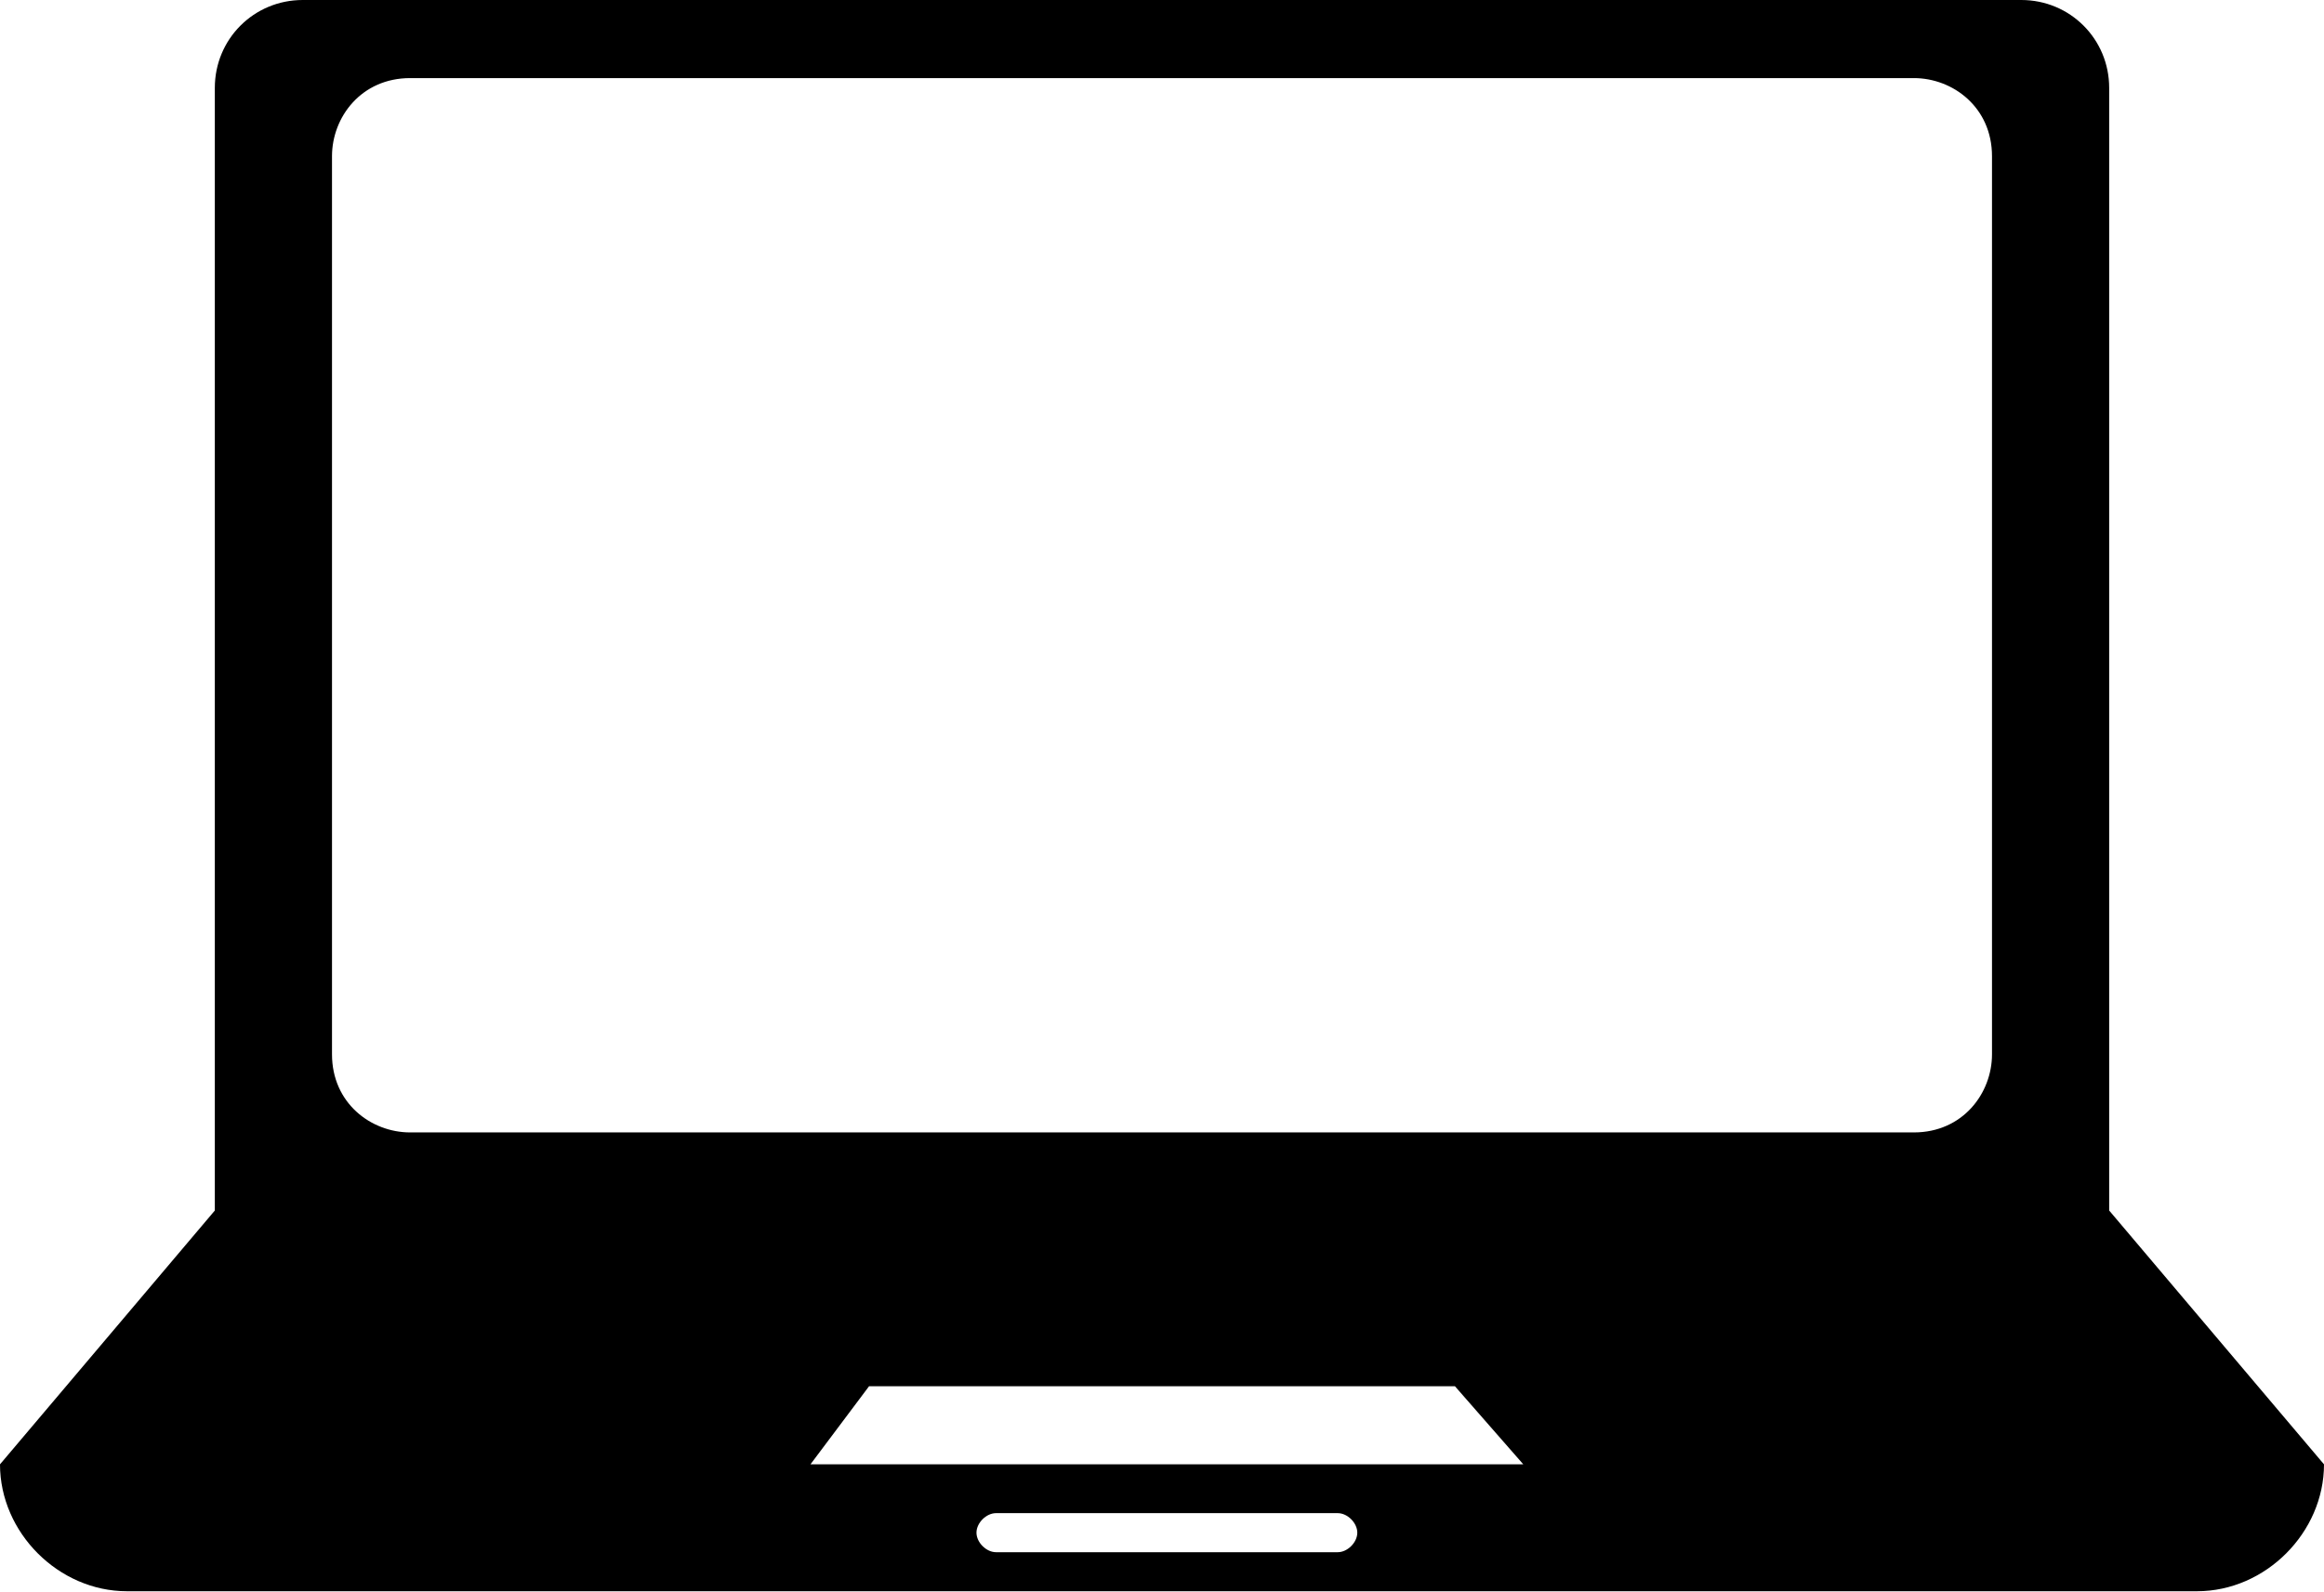
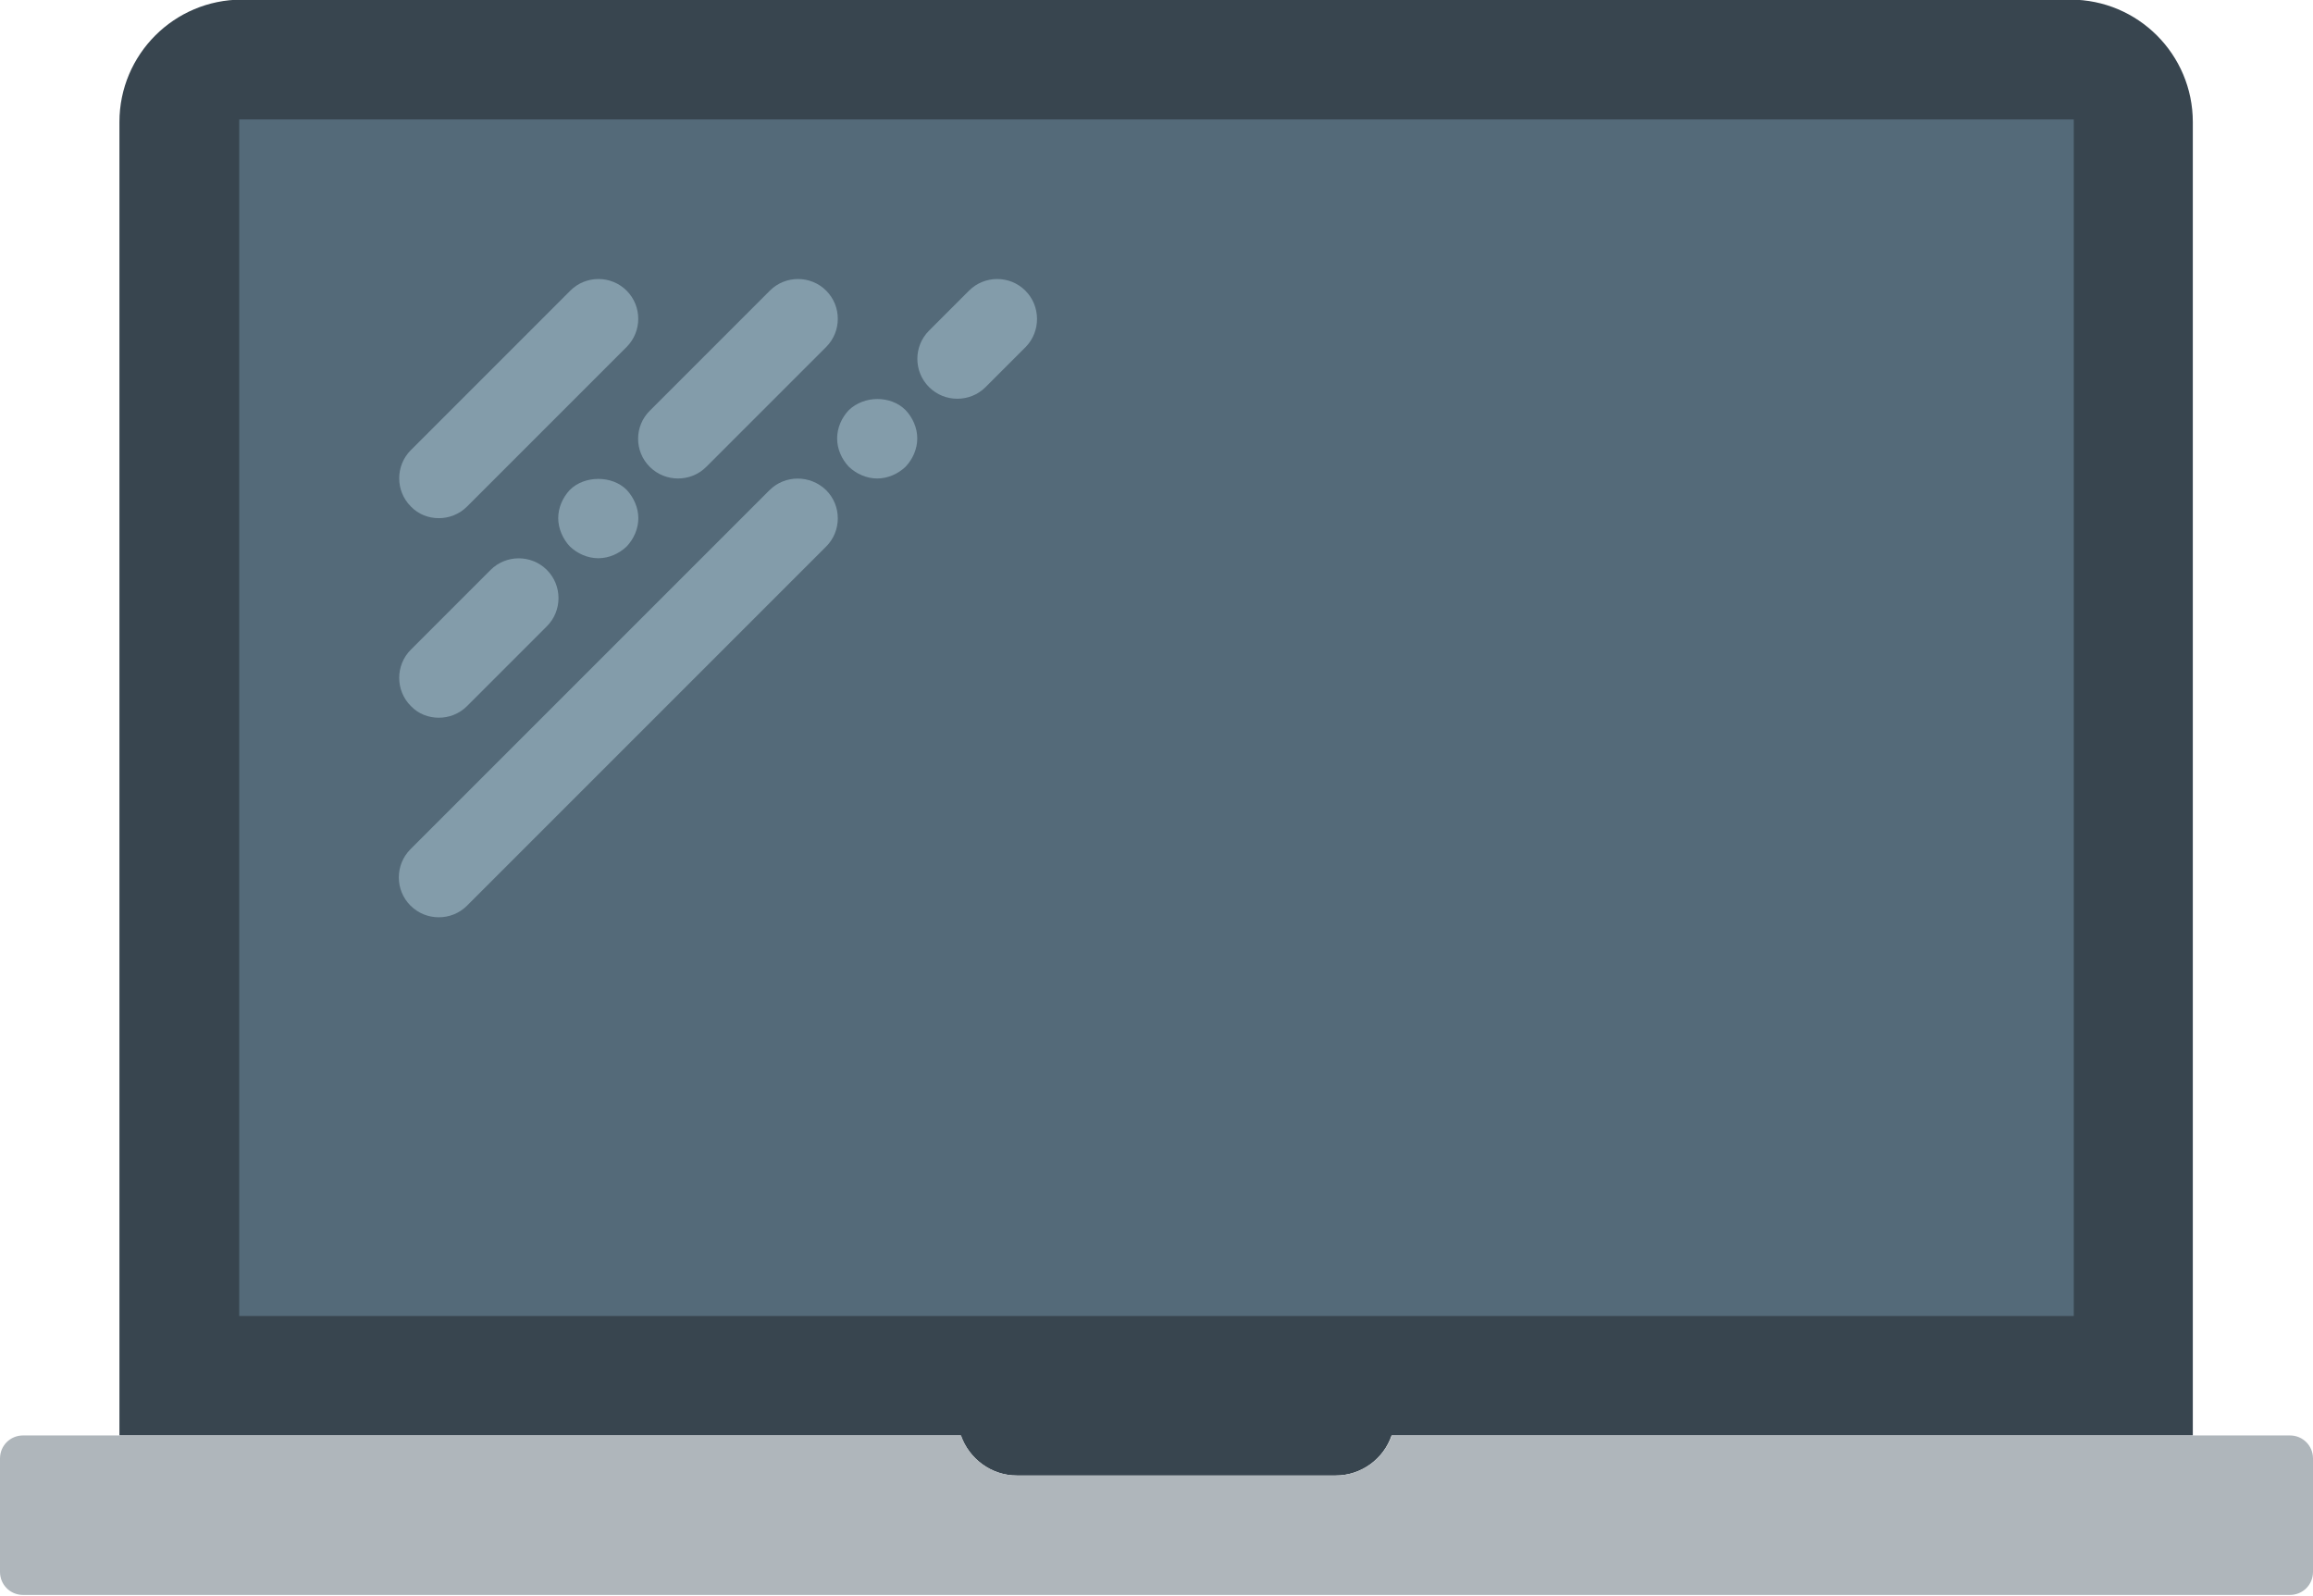
- <svg xmlns="http://www.w3.org/2000/svg" version="1.1" id="Layer_1" x="0px" y="0px" viewBox="13.1 16.8 23.8 16.3" enable-background="new 13.1 16.8 23.8 16.3" xml:space="preserve">
-   <path d="M34.7,29.2v-0.9V23v-5.3c0-0.5-0.4-0.9-0.9-0.9H16.2c-0.5,0-0.9,0.4-0.9,0.9V23v5.3v0.9l-2.2,2.6c0,0.7,0.6,1.3,1.3,1.3  h21.2c0.7,0,1.3-0.6,1.3-1.3L34.7,29.2z M26.8,32.7h-3.5c-0.1,0-0.2-0.1-0.2-0.2s0.1-0.2,0.2-0.2h3.5c0.1,0,0.2,0.1,0.2,0.2  C27,32.6,26.9,32.7,26.8,32.7z M21.4,31.8L22,31H28l0.7,0.8H21.4z M33.5,27.6c0,0.4-0.3,0.8-0.8,0.8H17.3c-0.4,0-0.8-0.3-0.8-0.8  v-9.2c0-0.4,0.3-0.8,0.8-0.8h15.4c0.4,0,0.8,0.3,0.8,0.8C33.5,18.4,33.5,27.6,33.5,27.6z" />
+ <svg xmlns="http://www.w3.org/2000/svg" version="1.1" id="Capa_1" x="0px" y="0px" width="612px" height="422.1px" viewBox="0 185 612 422.1" enable-background="new 0 185 612 422.1" xml:space="preserve">
+   <path fill="#38454F" d="M254.2,564.8c2.2,6.1,8,10.6,14.8,10.6h84.4c6.8,0,12.7-4.4,14.8-10.6h212V217.3c0-17.9-14.5-32.4-32.4-32.4  H64c-17.9,0-32.4,14.5-32.4,32.4v347.5H254.2z" />
+   <rect x="63.3" y="216.6" fill="#546A79" width="485.4" height="316.6" />
+   <g>
+     <path fill="#839CAA" d="M116.1,322.1c2.7,0,5.4-1,7.5-3.1l42.2-42.2c4.1-4.1,4.1-10.8,0-14.9s-10.8-4.1-14.9,0l-42.2,42.2   c-4.1,4.1-4.1,10.8,0,14.9C110.7,321.1,113.4,322.1,116.1,322.1z" />
+     <path fill="#839CAA" d="M116.1,374.9c2.7,0,5.4-1,7.5-3.1l21.1-21.1c4.1-4.1,4.1-10.8,0-14.9c-4.1-4.1-10.8-4.1-14.9,0l-21.1,21.1   c-4.1,4.1-4.1,10.8,0,14.9C110.7,373.9,113.4,374.9,116.1,374.9z" />
+     <path fill="#839CAA" d="M150.8,314.6c-1.9,2-3.1,4.7-3.1,7.5c0,2.7,1.2,5.5,3.1,7.5c2,1.9,4.7,3.1,7.5,3.1s5.5-1.2,7.5-3.1   c1.9-2,3.1-4.7,3.1-7.5c0-2.7-1.2-5.5-3.1-7.5C161.9,310.7,154.6,310.8,150.8,314.6z" />
+     <path fill="#839CAA" d="M171.9,308.5c2.1,2.1,4.8,3.1,7.5,3.1s5.4-1,7.5-3.1l31.7-31.7c4.1-4.1,4.1-10.8,0-14.9s-10.8-4.1-14.9,0   l-31.7,31.7C167.8,297.7,167.8,304.4,171.9,308.5z" />
+     <path fill="#839CAA" d="M203.6,314.7l-95,95c-4.1,4.1-4.1,10.8,0,14.9c2.1,2.1,4.8,3.1,7.5,3.1c2.7,0,5.4-1,7.5-3.1l95-95   c4.1-4.1,4.1-10.8,0-14.9C214.4,310.6,207.7,310.6,203.6,314.7z" />
+     <path fill="#839CAA" d="M224.6,293.5c-1.9,2-3.1,4.7-3.1,7.5s1.2,5.5,3.1,7.5c2,1.9,4.7,3.1,7.5,3.1s5.5-1.2,7.5-3.1   c1.9-2,3.1-4.7,3.1-7.5c0-2.8-1.2-5.5-3.1-7.5C235.7,289.6,228.7,289.6,224.6,293.5z" />
+     <path fill="#839CAA" d="M271.3,261.9c-4.1-4.1-10.8-4.1-14.9,0l-10.6,10.6c-4.1,4.1-4.1,10.8,0,14.9c2.1,2.1,4.8,3.1,7.5,3.1   c2.7,0,5.4-1,7.5-3.1l10.6-10.6C275.4,272.7,275.4,266,271.3,261.9z" />
+   </g>
+   <path fill="#AFB6BB" d="M368.3,564.8c-2.2,6.1-8,10.6-14.8,10.6h-84.4c-6.8,0-12.7-4.4-14.8-10.6H6.1c-3.4,0-6.1,2.7-6.1,6.1v30  c0,3.4,2.7,6.1,6.1,6.1h599.8c3.4,0,6.1-2.7,6.1-6.1v-30c0-3.4-2.7-6.1-6.1-6.1H368.3z" />
</svg>
